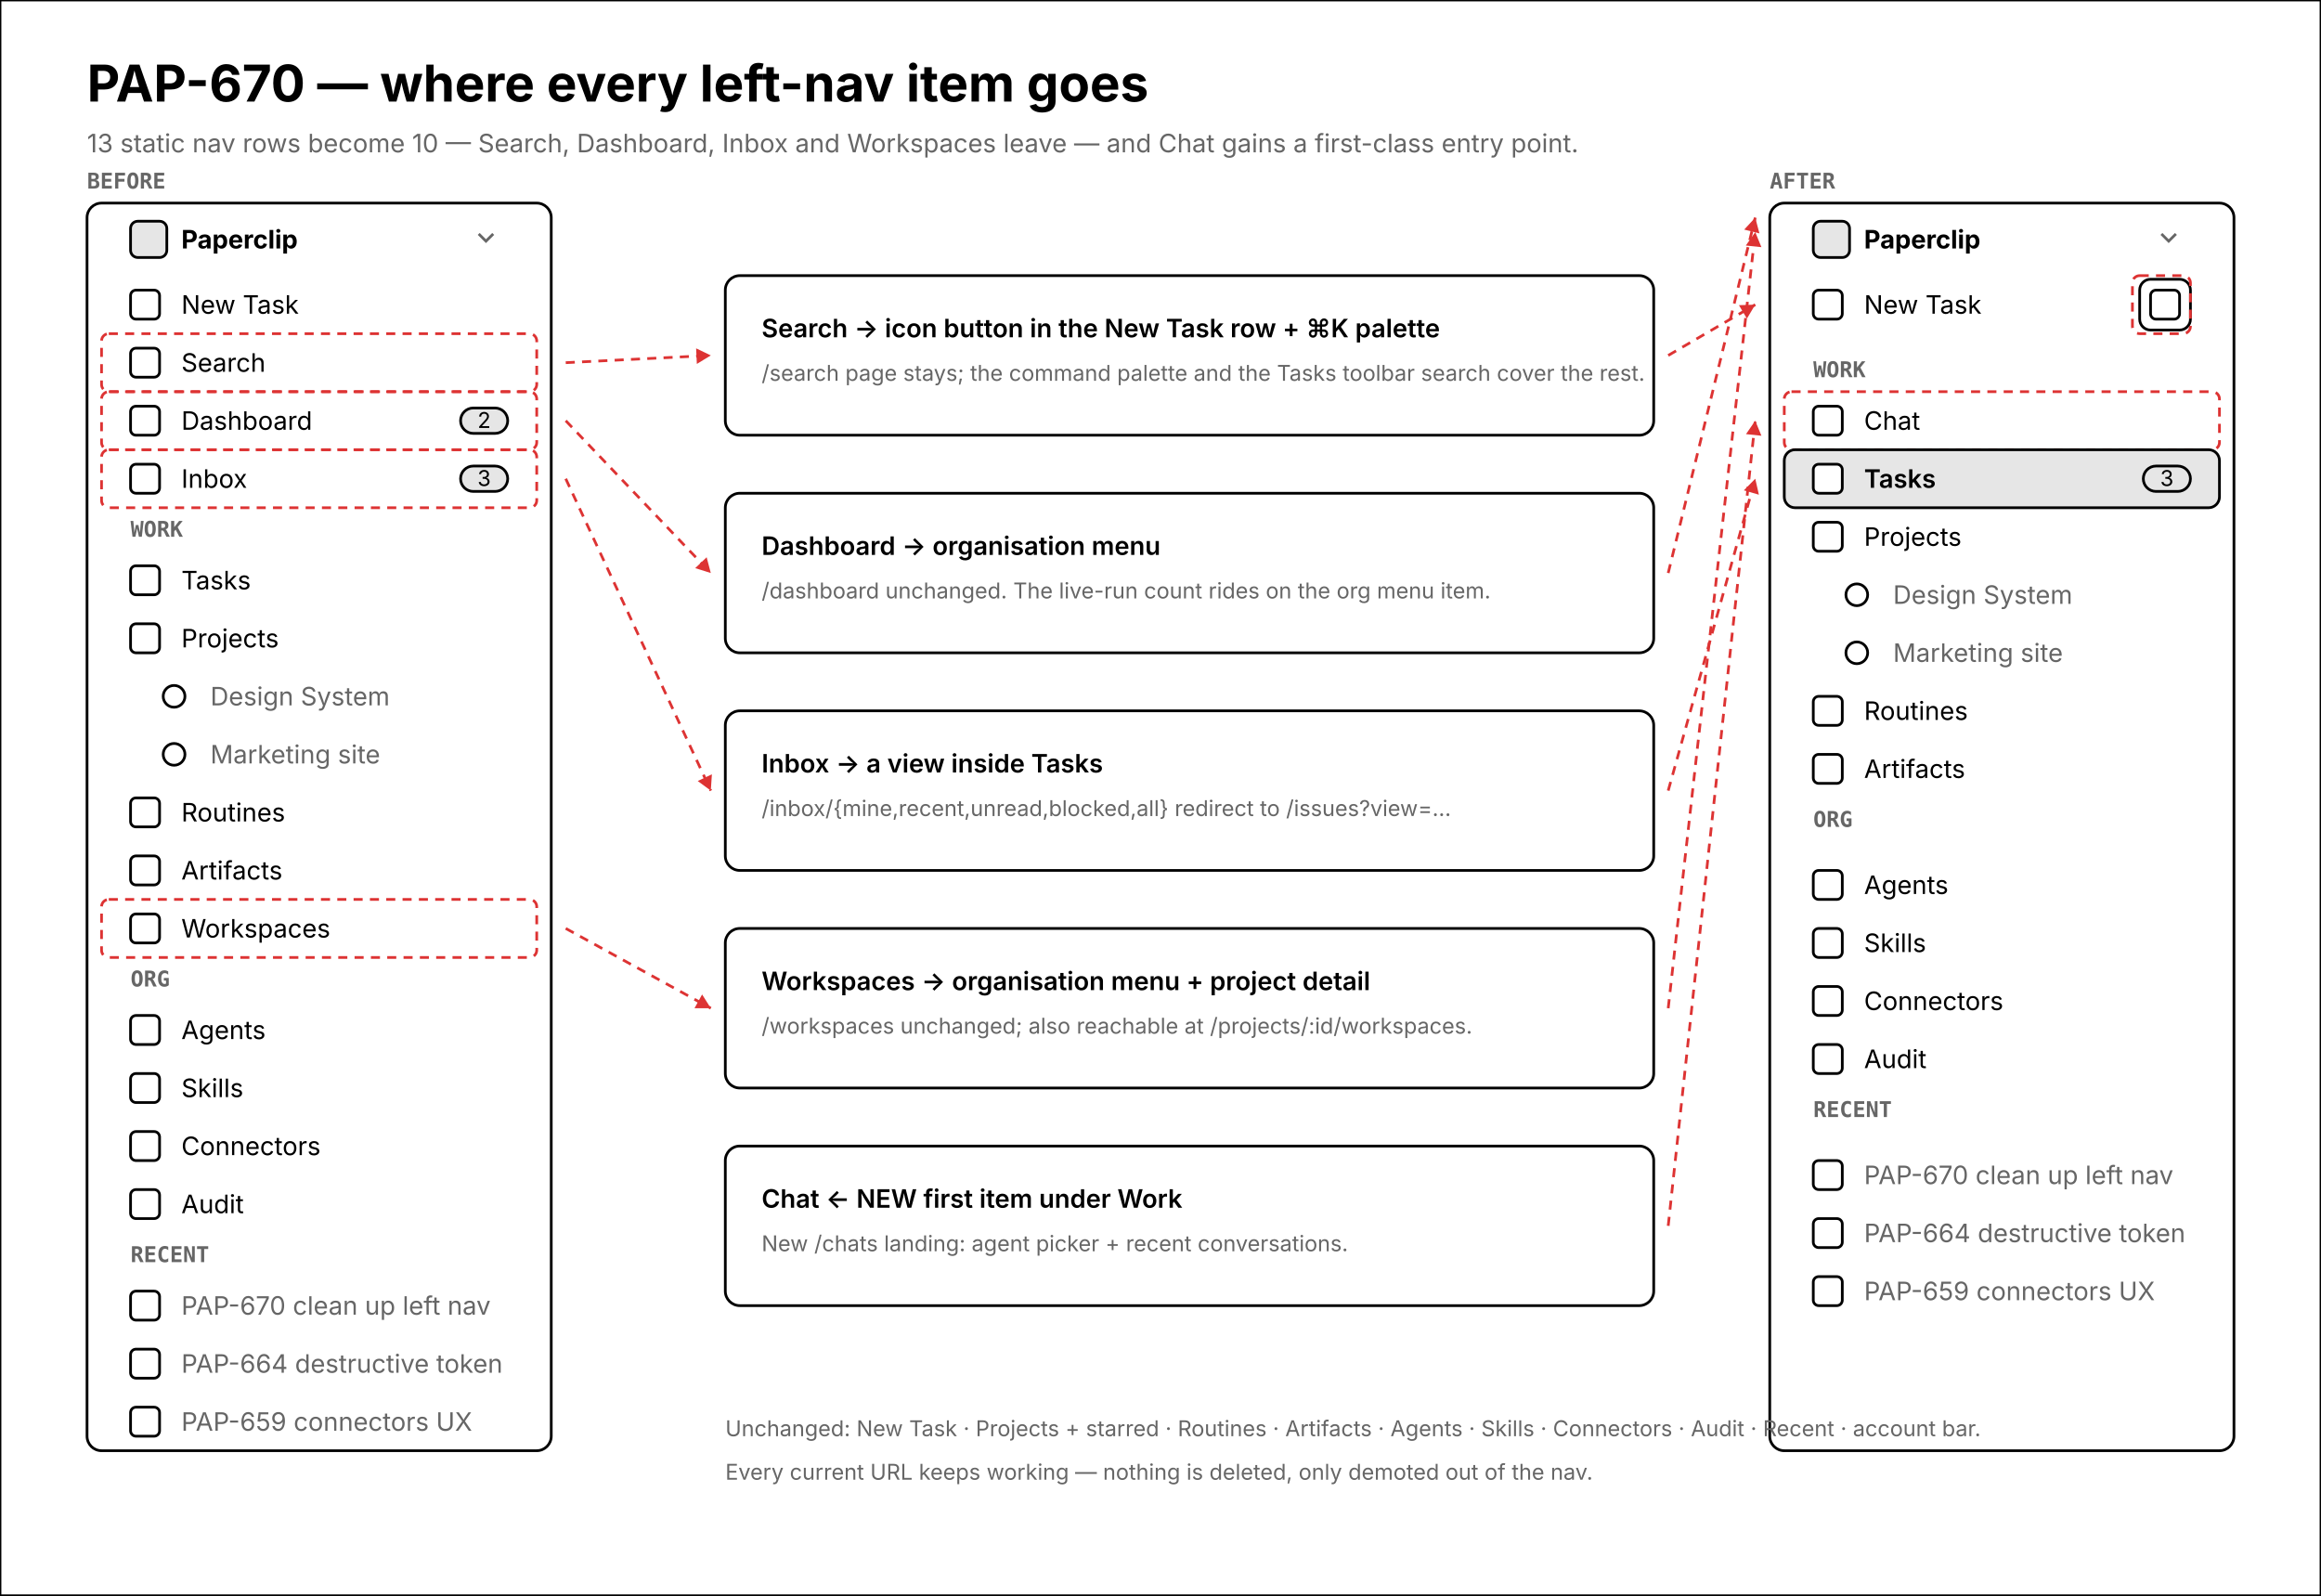
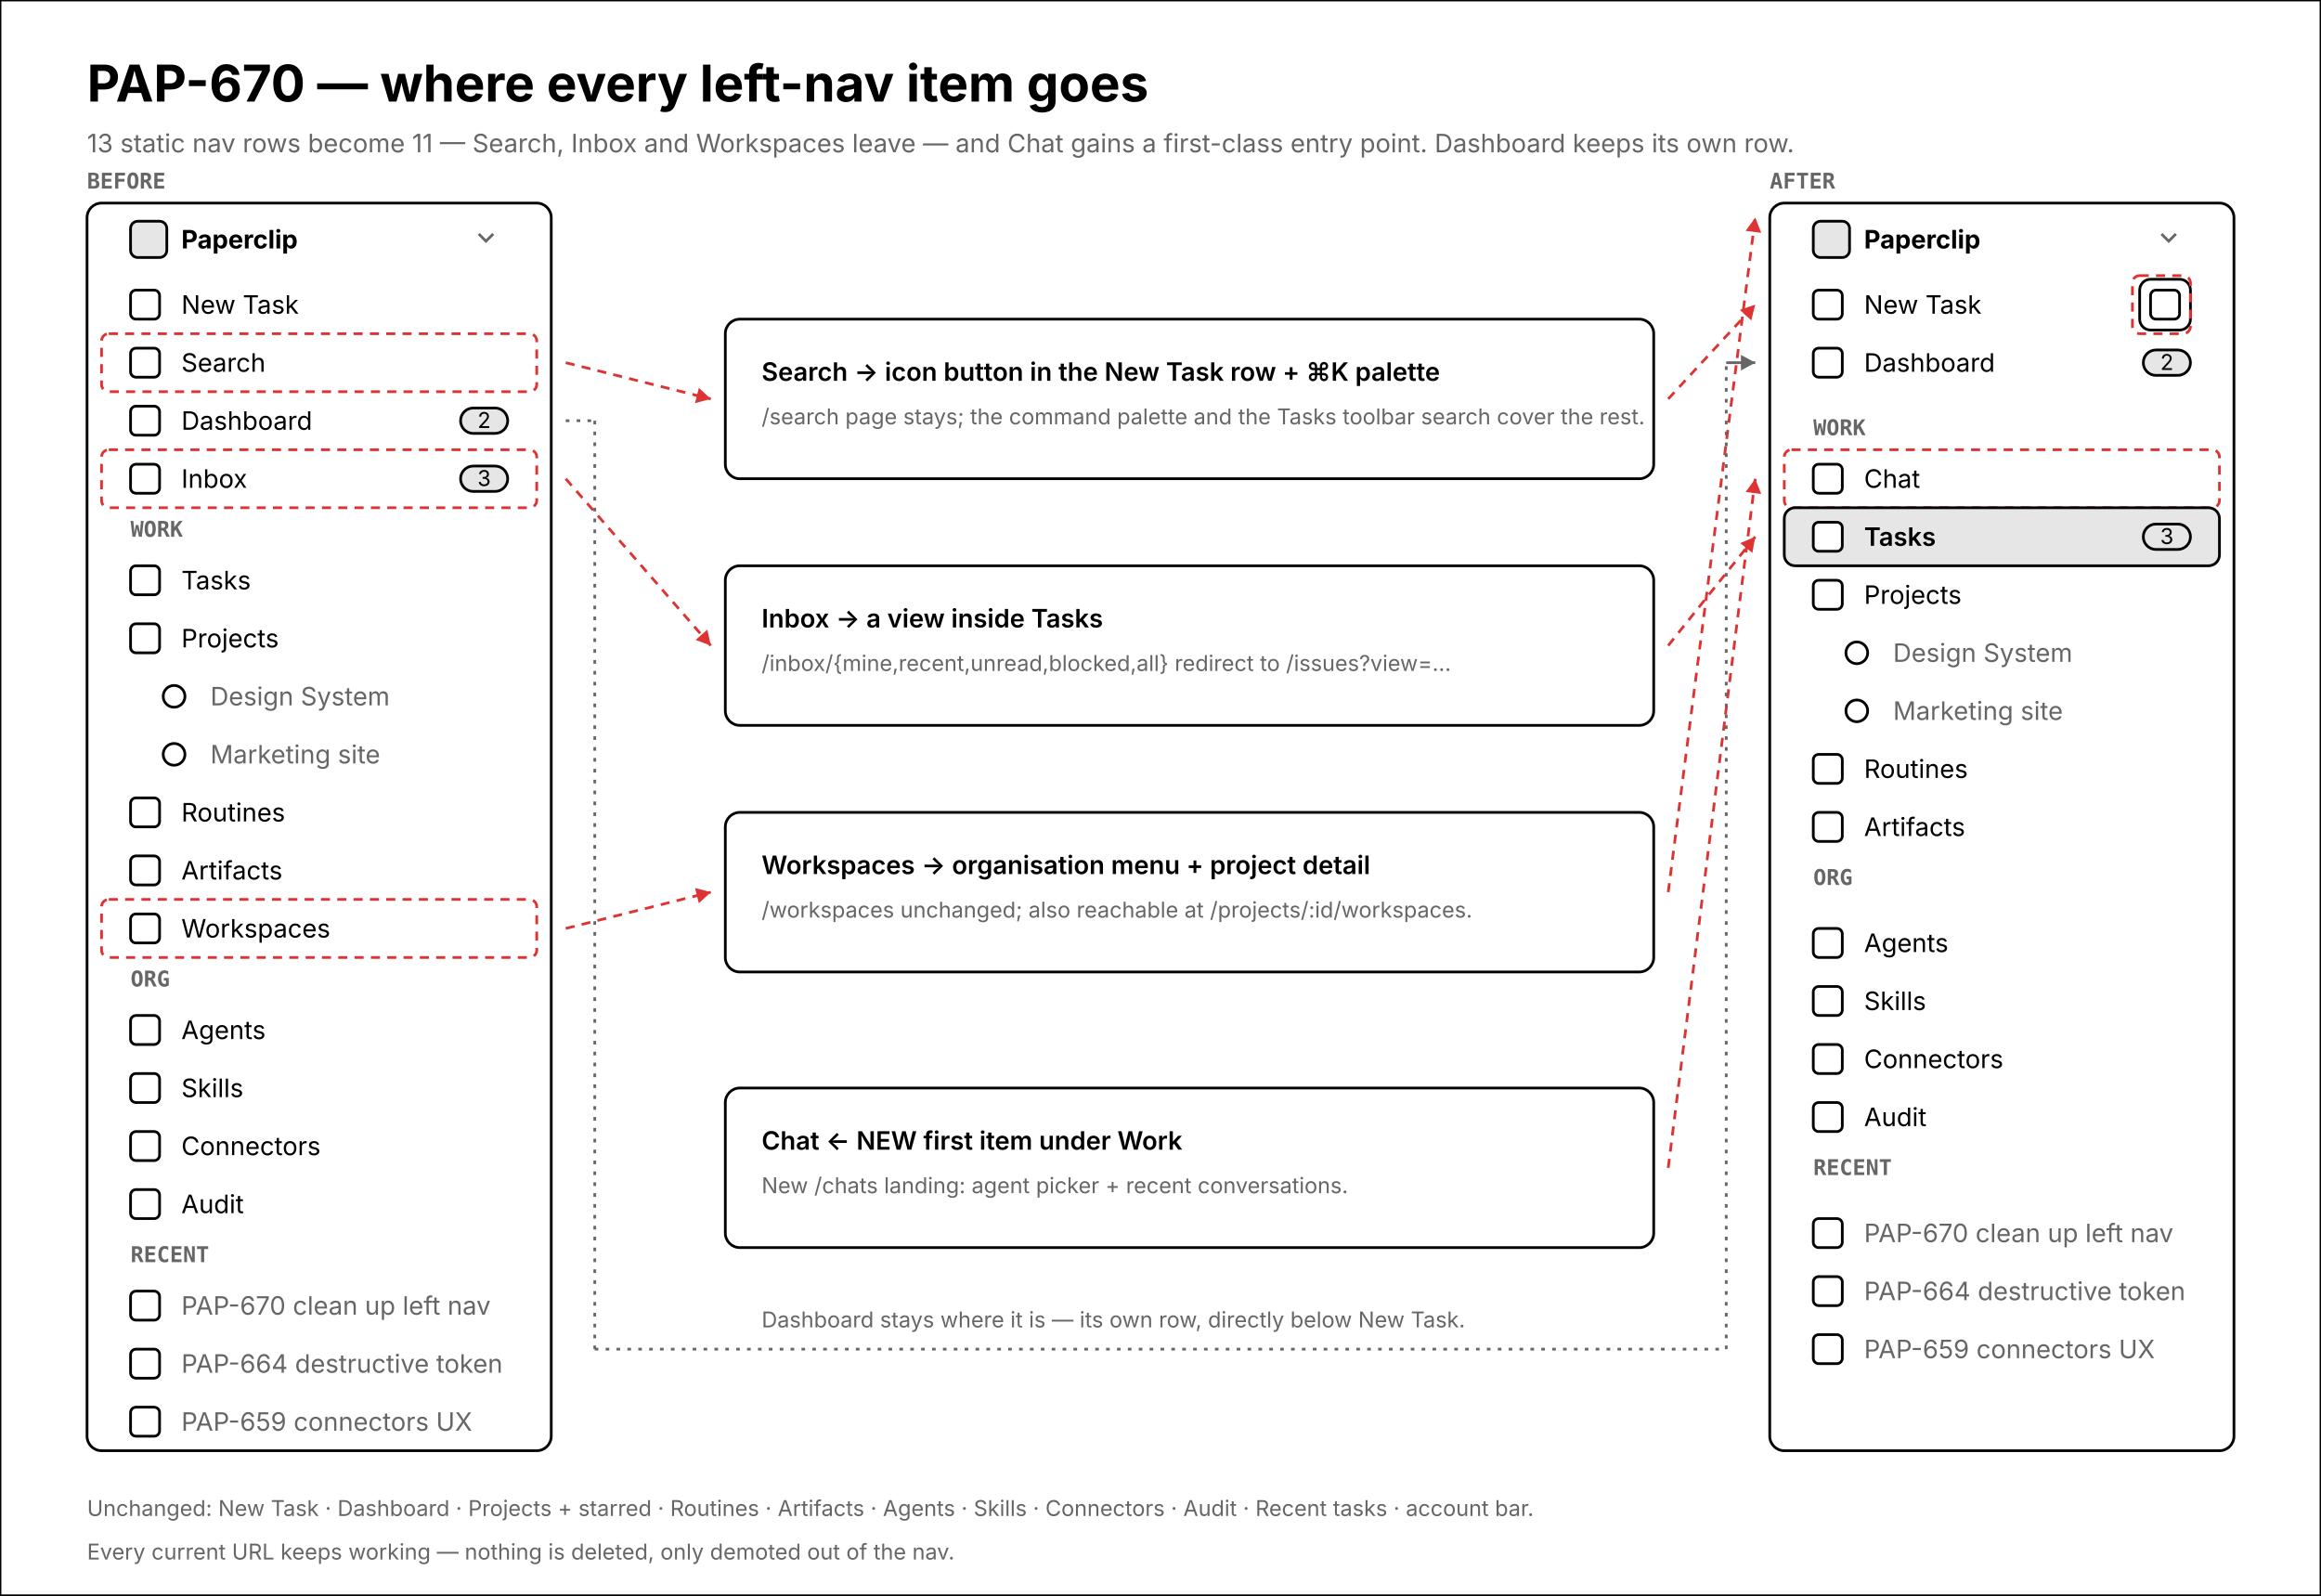
<svg xmlns="http://www.w3.org/2000/svg" width="1280" height="880" viewBox="0 0 1280 880" font-family="-apple-system, system-ui, sans-serif" fill="#fff" stroke="#000" stroke-width="1.5">
  <rect x="0" y="0" width="1280" height="880" />
  <text x="48" y="56" font-size="28" text-anchor="start" stroke="none" fill="#000" font-weight="bold">PAP-670 — where every left-nav item goes</text>
-   <text x="48" y="84" font-size="14" text-anchor="start" stroke="none" fill="#666">13 static nav rows become 10 — Search, Dashboard, Inbox and Workspaces leave — and Chat gains a first-class entry point.</text>
+   <text x="48" y="84" font-size="14" text-anchor="start" stroke="none" fill="#666">13 static nav rows become 11 — Search, Inbox and Workspaces leave — and Chat gains a first-class entry point. Dashboard keeps its own row.</text>
  <text x="48" y="104" font-size="12" text-anchor="start" stroke="none" fill="#666" font-weight="600" font-family="ui-monospace, SFMono-Regular, monospace">BEFORE</text>
  <rect x="48" y="112" width="256" height="688" rx="8" fill="#fff" stroke="#000" stroke-width="1.5" />
-   <rect x="56" y="116" width="240" height="32" rx="6" fill="none" stroke="none" stroke-width="1.5" />
  <rect x="72" y="122" width="20" height="20" rx="4" fill="#e6e6e6" stroke="#000" stroke-width="1.5" />
  <text x="100" y="137" font-size="14" text-anchor="start" stroke="none" fill="#000" font-weight="bold">Paperclip</text>
  <path d="M264,129 l4,4 l4,-4" fill="none" stroke="#666" stroke-width="1.5" />
  <rect x="72" y="160" width="16" height="16" rx="3" fill="#fff" stroke="#000" stroke-width="1.5" />
  <text x="100" y="173" font-size="14" text-anchor="start" stroke="none" fill="#000">New Task</text>
  <rect x="72" y="192" width="16" height="16" rx="3" fill="#fff" stroke="#000" stroke-width="1.5" />
  <text x="100" y="205" font-size="14" text-anchor="start" stroke="none" fill="#000">Search</text>
  <rect x="56" y="184" width="240" height="32" rx="4" fill="none" stroke="#d33" stroke-width="1.5" stroke-dasharray="5 4" />
  <rect x="72" y="224" width="16" height="16" rx="3" fill="#fff" stroke="#000" stroke-width="1.5" />
  <text x="100" y="237" font-size="14" text-anchor="start" stroke="none" fill="#000">Dashboard</text>
  <rect x="254" y="225" width="26" height="14" rx="7" fill="#e6e6e6" stroke="#000" stroke-width="1.5" />
  <text x="267" y="236" font-size="12" text-anchor="middle" stroke="none" fill="#000">2</text>
-   <rect x="56" y="216" width="240" height="32" rx="4" fill="none" stroke="#d33" stroke-width="1.5" stroke-dasharray="5 4" />
  <rect x="72" y="256" width="16" height="16" rx="3" fill="#fff" stroke="#000" stroke-width="1.5" />
  <text x="100" y="269" font-size="14" text-anchor="start" stroke="none" fill="#000">Inbox</text>
  <rect x="254" y="257" width="26" height="14" rx="7" fill="#e6e6e6" stroke="#000" stroke-width="1.5" />
  <text x="267" y="268" font-size="12" text-anchor="middle" stroke="none" fill="#000">3</text>
  <rect x="56" y="248" width="240" height="32" rx="4" fill="none" stroke="#d33" stroke-width="1.5" stroke-dasharray="5 4" />
  <text x="72" y="296" font-size="12" text-anchor="start" stroke="none" fill="#666" font-weight="600" font-family="ui-monospace, SFMono-Regular, monospace">WORK</text>
  <rect x="72" y="312" width="16" height="16" rx="3" fill="#fff" stroke="#000" stroke-width="1.5" />
  <text x="100" y="325" font-size="14" text-anchor="start" stroke="none" fill="#000">Tasks</text>
  <rect x="72" y="344" width="16" height="16" rx="3" fill="#fff" stroke="#000" stroke-width="1.5" />
  <text x="100" y="357" font-size="14" text-anchor="start" stroke="none" fill="#000">Projects</text>
  <circle cx="96" cy="384" r="6" fill="#fff" stroke="#000" stroke-width="1.5" />
  <text x="116" y="389" font-size="14" text-anchor="start" stroke="none" fill="#666">Design System</text>
  <circle cx="96" cy="416" r="6" fill="#fff" stroke="#000" stroke-width="1.5" />
  <text x="116" y="421" font-size="14" text-anchor="start" stroke="none" fill="#666">Marketing site</text>
  <rect x="72" y="440" width="16" height="16" rx="3" fill="#fff" stroke="#000" stroke-width="1.5" />
  <text x="100" y="453" font-size="14" text-anchor="start" stroke="none" fill="#000">Routines</text>
  <rect x="72" y="472" width="16" height="16" rx="3" fill="#fff" stroke="#000" stroke-width="1.5" />
  <text x="100" y="485" font-size="14" text-anchor="start" stroke="none" fill="#000">Artifacts</text>
  <rect x="72" y="504" width="16" height="16" rx="3" fill="#fff" stroke="#000" stroke-width="1.5" />
  <text x="100" y="517" font-size="14" text-anchor="start" stroke="none" fill="#000">Workspaces</text>
  <rect x="56" y="496" width="240" height="32" rx="4" fill="none" stroke="#d33" stroke-width="1.5" stroke-dasharray="5 4" />
  <text x="72" y="544" font-size="12" text-anchor="start" stroke="none" fill="#666" font-weight="600" font-family="ui-monospace, SFMono-Regular, monospace">ORG</text>
  <rect x="72" y="560" width="16" height="16" rx="3" fill="#fff" stroke="#000" stroke-width="1.5" />
  <text x="100" y="573" font-size="14" text-anchor="start" stroke="none" fill="#000">Agents</text>
  <rect x="72" y="592" width="16" height="16" rx="3" fill="#fff" stroke="#000" stroke-width="1.5" />
  <text x="100" y="605" font-size="14" text-anchor="start" stroke="none" fill="#000">Skills</text>
  <rect x="72" y="624" width="16" height="16" rx="3" fill="#fff" stroke="#000" stroke-width="1.5" />
  <text x="100" y="637" font-size="14" text-anchor="start" stroke="none" fill="#000">Connectors</text>
  <rect x="72" y="656" width="16" height="16" rx="3" fill="#fff" stroke="#000" stroke-width="1.5" />
  <text x="100" y="669" font-size="14" text-anchor="start" stroke="none" fill="#000">Audit</text>
  <text x="72" y="696" font-size="12" text-anchor="start" stroke="none" fill="#666" font-weight="600" font-family="ui-monospace, SFMono-Regular, monospace">RECENT</text>
  <rect x="72" y="712" width="16" height="16" rx="3" fill="#fff" stroke="#000" stroke-width="1.5" />
  <text x="100" y="725" font-size="14" text-anchor="start" stroke="none" fill="#666">PAP-670 clean up left nav</text>
  <rect x="72" y="744" width="16" height="16" rx="3" fill="#fff" stroke="#000" stroke-width="1.5" />
  <text x="100" y="757" font-size="14" text-anchor="start" stroke="none" fill="#666">PAP-664 destructive token</text>
  <rect x="72" y="776" width="16" height="16" rx="3" fill="#fff" stroke="#000" stroke-width="1.5" />
  <text x="100" y="789" font-size="14" text-anchor="start" stroke="none" fill="#666">PAP-659 connectors UX</text>
  <text x="976" y="104" font-size="12" text-anchor="start" stroke="none" fill="#666" font-weight="600" font-family="ui-monospace, SFMono-Regular, monospace">AFTER</text>
  <rect x="976" y="112" width="256" height="688" rx="8" fill="#fff" stroke="#000" stroke-width="1.5" />
-   <rect x="984" y="116" width="240" height="32" rx="6" fill="none" stroke="none" stroke-width="1.5" />
  <rect x="1000" y="122" width="20" height="20" rx="4" fill="#e6e6e6" stroke="#000" stroke-width="1.5" />
  <text x="1028" y="137" font-size="14" text-anchor="start" stroke="none" fill="#000" font-weight="bold">Paperclip</text>
  <path d="M1192,129 l4,4 l4,-4" fill="none" stroke="#666" stroke-width="1.5" />
  <rect x="1000" y="160" width="16" height="16" rx="3" fill="#fff" stroke="#000" stroke-width="1.5" />
  <text x="1028" y="173" font-size="14" text-anchor="start" stroke="none" fill="#000">New Task</text>
  <rect x="1180" y="154" width="28" height="28" rx="6" fill="#fff" stroke="#000" stroke-width="1.5" />
  <rect x="1186" y="160" width="16" height="16" rx="3" fill="#fff" stroke="#000" stroke-width="1.5" />
  <rect x="1176" y="152" width="32" height="32" rx="4" fill="none" stroke="#d33" stroke-width="1.5" stroke-dasharray="5 4" />
-   <text x="1000" y="208" font-size="12" text-anchor="start" stroke="none" fill="#666" font-weight="600" font-family="ui-monospace, SFMono-Regular, monospace">WORK</text>
-   <rect x="1000" y="224" width="16" height="16" rx="3" fill="#fff" stroke="#000" stroke-width="1.5" />
-   <text x="1028" y="237" font-size="14" text-anchor="start" stroke="none" fill="#000">Chat</text>
-   <rect x="984" y="216" width="240" height="32" rx="4" fill="none" stroke="#d33" stroke-width="1.5" stroke-dasharray="5 4" />
-   <rect x="984" y="248" width="240" height="32" rx="6" fill="#e6e6e6" stroke="#000" stroke-width="1.5" />
+   <rect x="1000" y="192" width="16" height="16" rx="3" fill="#fff" stroke="#000" stroke-width="1.5" />
+   <text x="1028" y="205" font-size="14" text-anchor="start" stroke="none" fill="#000">Dashboard</text>
+   <rect x="1182" y="193" width="26" height="14" rx="7" fill="#e6e6e6" stroke="#000" stroke-width="1.5" />
+   <text x="1195" y="204" font-size="12" text-anchor="middle" stroke="none" fill="#000">2</text>
+   <text x="1000" y="240" font-size="12" text-anchor="start" stroke="none" fill="#666" font-weight="600" font-family="ui-monospace, SFMono-Regular, monospace">WORK</text>
  <rect x="1000" y="256" width="16" height="16" rx="3" fill="#fff" stroke="#000" stroke-width="1.5" />
-   <text x="1028" y="269" font-size="14" text-anchor="start" stroke="none" fill="#000" font-weight="600">Tasks</text>
-   <rect x="1182" y="257" width="26" height="14" rx="7" fill="#e6e6e6" stroke="#000" stroke-width="1.5" />
-   <text x="1195" y="268" font-size="12" text-anchor="middle" stroke="none" fill="#000">3</text>
+   <text x="1028" y="269" font-size="14" text-anchor="start" stroke="none" fill="#000">Chat</text>
+   <rect x="984" y="248" width="240" height="32" rx="4" fill="none" stroke="#d33" stroke-width="1.5" stroke-dasharray="5 4" />
+   <rect x="984" y="280" width="240" height="32" rx="6" fill="#e6e6e6" stroke="#000" stroke-width="1.5" />
  <rect x="1000" y="288" width="16" height="16" rx="3" fill="#fff" stroke="#000" stroke-width="1.5" />
-   <text x="1028" y="301" font-size="14" text-anchor="start" stroke="none" fill="#000">Projects</text>
-   <circle cx="1024" cy="328" r="6" fill="#fff" stroke="#000" stroke-width="1.5" />
-   <text x="1044" y="333" font-size="14" text-anchor="start" stroke="none" fill="#666">Design System</text>
+   <text x="1028" y="301" font-size="14" text-anchor="start" stroke="none" fill="#000" font-weight="600">Tasks</text>
+   <rect x="1182" y="289" width="26" height="14" rx="7" fill="#e6e6e6" stroke="#000" stroke-width="1.5" />
+   <text x="1195" y="300" font-size="12" text-anchor="middle" stroke="none" fill="#000">3</text>
+   <rect x="1000" y="320" width="16" height="16" rx="3" fill="#fff" stroke="#000" stroke-width="1.5" />
+   <text x="1028" y="333" font-size="14" text-anchor="start" stroke="none" fill="#000">Projects</text>
  <circle cx="1024" cy="360" r="6" fill="#fff" stroke="#000" stroke-width="1.5" />
-   <text x="1044" y="365" font-size="14" text-anchor="start" stroke="none" fill="#666">Marketing site</text>
-   <rect x="1000" y="384" width="16" height="16" rx="3" fill="#fff" stroke="#000" stroke-width="1.5" />
-   <text x="1028" y="397" font-size="14" text-anchor="start" stroke="none" fill="#000">Routines</text>
+   <text x="1044" y="365" font-size="14" text-anchor="start" stroke="none" fill="#666">Design System</text>
+   <circle cx="1024" cy="392" r="6" fill="#fff" stroke="#000" stroke-width="1.5" />
+   <text x="1044" y="397" font-size="14" text-anchor="start" stroke="none" fill="#666">Marketing site</text>
  <rect x="1000" y="416" width="16" height="16" rx="3" fill="#fff" stroke="#000" stroke-width="1.5" />
-   <text x="1028" y="429" font-size="14" text-anchor="start" stroke="none" fill="#000">Artifacts</text>
-   <text x="1000" y="456" font-size="12" text-anchor="start" stroke="none" fill="#666" font-weight="600" font-family="ui-monospace, SFMono-Regular, monospace">ORG</text>
-   <rect x="1000" y="480" width="16" height="16" rx="3" fill="#fff" stroke="#000" stroke-width="1.5" />
-   <text x="1028" y="493" font-size="14" text-anchor="start" stroke="none" fill="#000">Agents</text>
+   <text x="1028" y="429" font-size="14" text-anchor="start" stroke="none" fill="#000">Routines</text>
+   <rect x="1000" y="448" width="16" height="16" rx="3" fill="#fff" stroke="#000" stroke-width="1.5" />
+   <text x="1028" y="461" font-size="14" text-anchor="start" stroke="none" fill="#000">Artifacts</text>
+   <text x="1000" y="488" font-size="12" text-anchor="start" stroke="none" fill="#666" font-weight="600" font-family="ui-monospace, SFMono-Regular, monospace">ORG</text>
  <rect x="1000" y="512" width="16" height="16" rx="3" fill="#fff" stroke="#000" stroke-width="1.5" />
-   <text x="1028" y="525" font-size="14" text-anchor="start" stroke="none" fill="#000">Skills</text>
+   <text x="1028" y="525" font-size="14" text-anchor="start" stroke="none" fill="#000">Agents</text>
  <rect x="1000" y="544" width="16" height="16" rx="3" fill="#fff" stroke="#000" stroke-width="1.5" />
-   <text x="1028" y="557" font-size="14" text-anchor="start" stroke="none" fill="#000">Connectors</text>
+   <text x="1028" y="557" font-size="14" text-anchor="start" stroke="none" fill="#000">Skills</text>
  <rect x="1000" y="576" width="16" height="16" rx="3" fill="#fff" stroke="#000" stroke-width="1.5" />
-   <text x="1028" y="589" font-size="14" text-anchor="start" stroke="none" fill="#000">Audit</text>
-   <text x="1000" y="616" font-size="12" text-anchor="start" stroke="none" fill="#666" font-weight="600" font-family="ui-monospace, SFMono-Regular, monospace">RECENT</text>
-   <rect x="1000" y="640" width="16" height="16" rx="3" fill="#fff" stroke="#000" stroke-width="1.5" />
-   <text x="1028" y="653" font-size="14" text-anchor="start" stroke="none" fill="#666">PAP-670 clean up left nav</text>
+   <text x="1028" y="589" font-size="14" text-anchor="start" stroke="none" fill="#000">Connectors</text>
+   <rect x="1000" y="608" width="16" height="16" rx="3" fill="#fff" stroke="#000" stroke-width="1.5" />
+   <text x="1028" y="621" font-size="14" text-anchor="start" stroke="none" fill="#000">Audit</text>
+   <text x="1000" y="648" font-size="12" text-anchor="start" stroke="none" fill="#666" font-weight="600" font-family="ui-monospace, SFMono-Regular, monospace">RECENT</text>
  <rect x="1000" y="672" width="16" height="16" rx="3" fill="#fff" stroke="#000" stroke-width="1.5" />
-   <text x="1028" y="685" font-size="14" text-anchor="start" stroke="none" fill="#666">PAP-664 destructive token</text>
+   <text x="1028" y="685" font-size="14" text-anchor="start" stroke="none" fill="#666">PAP-670 clean up left nav</text>
  <rect x="1000" y="704" width="16" height="16" rx="3" fill="#fff" stroke="#000" stroke-width="1.5" />
-   <text x="1028" y="717" font-size="14" text-anchor="start" stroke="none" fill="#666">PAP-659 connectors UX</text>
-   <rect x="400" y="152" width="512" height="88" rx="8" fill="#fff" stroke="#000" stroke-width="1.5" />
-   <text x="420" y="186" font-size="14" text-anchor="start" stroke="none" fill="#000" font-weight="600">Search  →  icon button in the New Task row + ⌘K palette</text>
-   <text x="420" y="210" font-size="12" text-anchor="start" stroke="none" fill="#666">/search page stays; the command palette and the Tasks toolbar search cover the rest.</text>
-   <rect x="400" y="272" width="512" height="88" rx="8" fill="#fff" stroke="#000" stroke-width="1.5" />
-   <text x="420" y="306" font-size="14" text-anchor="start" stroke="none" fill="#000" font-weight="600">Dashboard  →  organisation menu</text>
-   <text x="420" y="330" font-size="12" text-anchor="start" stroke="none" fill="#666">/dashboard unchanged. The live-run count rides on the org menu item.</text>
-   <rect x="400" y="392" width="512" height="88" rx="8" fill="#fff" stroke="#000" stroke-width="1.5" />
-   <text x="420" y="426" font-size="14" text-anchor="start" stroke="none" fill="#000" font-weight="600">Inbox  →  a view inside Tasks</text>
-   <text x="420" y="450" font-size="12" text-anchor="start" stroke="none" fill="#666">/inbox/{mine,recent,unread,blocked,all} redirect to /issues?view=…</text>
-   <rect x="400" y="512" width="512" height="88" rx="8" fill="#fff" stroke="#000" stroke-width="1.5" />
-   <text x="420" y="546" font-size="14" text-anchor="start" stroke="none" fill="#000" font-weight="600">Workspaces  →  organisation menu + project detail</text>
-   <text x="420" y="570" font-size="12" text-anchor="start" stroke="none" fill="#666">/workspaces unchanged; also reachable at /projects/:id/workspaces.</text>
-   <rect x="400" y="632" width="512" height="88" rx="8" fill="#fff" stroke="#000" stroke-width="1.5" />
-   <text x="420" y="666" font-size="14" text-anchor="start" stroke="none" fill="#000" font-weight="600">Chat  ←  NEW first item under Work</text>
-   <text x="420" y="690" font-size="12" text-anchor="start" stroke="none" fill="#666">New /chats landing: agent picker + recent conversations.</text>
-   <line x1="312" y1="200" x2="392" y2="196" stroke="#d33" stroke-width="1.5" stroke-dasharray="5 4" />
-   <path d="M392.0,196.0 L384.3,200.7 L383.9,192.1 Z" fill="#d33" stroke="none" />
-   <line x1="312" y1="232" x2="392" y2="316" stroke="#d33" stroke-width="1.5" stroke-dasharray="5 4" />
-   <path d="M392.0,316.0 L383.4,313.3 L389.7,307.3 Z" fill="#d33" stroke="none" />
-   <line x1="312" y1="264" x2="392" y2="436" stroke="#d33" stroke-width="1.5" stroke-dasharray="5 4" />
-   <path d="M392.0,436.0 L384.8,430.7 L392.6,427.0 Z" fill="#d33" stroke="none" />
-   <line x1="312" y1="512" x2="392" y2="556" stroke="#d33" stroke-width="1.5" stroke-dasharray="5 4" />
-   <path d="M392.0,556.0 L383.0,556.0 L387.2,548.4 Z" fill="#d33" stroke="none" />
-   <line x1="920" y1="676" x2="968" y2="232" stroke="#d33" stroke-width="1.5" stroke-dasharray="5 4" />
-   <path d="M968.0,232.0 L971.4,240.3 L962.9,239.4 Z" fill="#d33" stroke="none" />
-   <line x1="920" y1="196" x2="968" y2="168" stroke="#d33" stroke-width="1.5" stroke-dasharray="5 4" />
-   <path d="M968.0,168.0 L963.4,175.7 L959.0,168.3 Z" fill="#d33" stroke="none" />
-   <line x1="920" y1="316" x2="968" y2="120" stroke="#d33" stroke-width="1.5" stroke-dasharray="5 4" />
-   <path d="M968.0,120.0 L970.3,128.7 L961.9,126.6 Z" fill="#d33" stroke="none" />
-   <line x1="920" y1="436" x2="968" y2="264" stroke="#d33" stroke-width="1.5" stroke-dasharray="5 4" />
-   <path d="M968.0,264.0 L970.0,272.8 L961.7,270.4 Z" fill="#d33" stroke="none" />
-   <line x1="920" y1="556" x2="968" y2="128" stroke="#d33" stroke-width="1.5" stroke-dasharray="5 4" />
-   <path d="M968.0,128.0 L971.4,136.3 L962.8,135.4 Z" fill="#d33" stroke="none" />
-   <text x="400" y="792" font-size="12" text-anchor="start" stroke="none" fill="#666">Unchanged: New Task · Projects + starred · Routines · Artifacts · Agents · Skills · Connectors · Audit · Recent · account bar.</text>
-   <text x="400" y="816" font-size="12" text-anchor="start" stroke="none" fill="#666">Every current URL keeps working — nothing is deleted, only demoted out of the nav.</text>
+   <text x="1028" y="717" font-size="14" text-anchor="start" stroke="none" fill="#666">PAP-664 destructive token</text>
+   <rect x="1000" y="736" width="16" height="16" rx="3" fill="#fff" stroke="#000" stroke-width="1.5" />
+   <text x="1028" y="749" font-size="14" text-anchor="start" stroke="none" fill="#666">PAP-659 connectors UX</text>
+   <rect x="400" y="176" width="512" height="88" rx="8" fill="#fff" stroke="#000" stroke-width="1.5" />
+   <text x="420" y="210" font-size="14" text-anchor="start" stroke="none" fill="#000" font-weight="600">Search  →  icon button in the New Task row + ⌘K palette</text>
+   <text x="420" y="234" font-size="12" text-anchor="start" stroke="none" fill="#666">/search page stays; the command palette and the Tasks toolbar search cover the rest.</text>
+   <rect x="400" y="312" width="512" height="88" rx="8" fill="#fff" stroke="#000" stroke-width="1.5" />
+   <text x="420" y="346" font-size="14" text-anchor="start" stroke="none" fill="#000" font-weight="600">Inbox  →  a view inside Tasks</text>
+   <text x="420" y="370" font-size="12" text-anchor="start" stroke="none" fill="#666">/inbox/{mine,recent,unread,blocked,all} redirect to /issues?view=…</text>
+   <rect x="400" y="448" width="512" height="88" rx="8" fill="#fff" stroke="#000" stroke-width="1.5" />
+   <text x="420" y="482" font-size="14" text-anchor="start" stroke="none" fill="#000" font-weight="600">Workspaces  →  organisation menu + project detail</text>
+   <text x="420" y="506" font-size="12" text-anchor="start" stroke="none" fill="#666">/workspaces unchanged; also reachable at /projects/:id/workspaces.</text>
+   <rect x="400" y="600" width="512" height="88" rx="8" fill="#fff" stroke="#000" stroke-width="1.5" />
+   <text x="420" y="634" font-size="14" text-anchor="start" stroke="none" fill="#000" font-weight="600">Chat  ←  NEW first item under Work</text>
+   <text x="420" y="658" font-size="12" text-anchor="start" stroke="none" fill="#666">New /chats landing: agent picker + recent conversations.</text>
+   <line x1="312" y1="200" x2="392" y2="220" stroke="#d33" stroke-width="1.5" stroke-dasharray="5 4" />
+   <path d="M392.0,220.0 L383.3,222.3 L385.4,213.9 Z" fill="#d33" stroke="none" />
+   <line x1="312" y1="264" x2="392" y2="356" stroke="#d33" stroke-width="1.5" stroke-dasharray="5 4" />
+   <path d="M392.0,356.0 L383.6,352.9 L390.1,347.2 Z" fill="#d33" stroke="none" />
+   <line x1="312" y1="512" x2="392" y2="492" stroke="#d33" stroke-width="1.5" stroke-dasharray="5 4" />
+   <path d="M392.0,492.0 L385.4,498.1 L383.3,489.7 Z" fill="#d33" stroke="none" />
+   <line x1="920" y1="220" x2="968" y2="168" stroke="#d33" stroke-width="1.5" stroke-dasharray="5 4" />
+   <path d="M968.0,168.0 L965.8,176.7 L959.5,170.9 Z" fill="#d33" stroke="none" />
+   <line x1="920" y1="356" x2="968" y2="296" stroke="#d33" stroke-width="1.5" stroke-dasharray="5 4" />
+   <path d="M968.0,296.0 L966.4,304.9 L959.7,299.5 Z" fill="#d33" stroke="none" />
+   <line x1="920" y1="492" x2="968" y2="120" stroke="#d33" stroke-width="1.5" stroke-dasharray="5 4" />
+   <path d="M968.0,120.0 L971.3,128.4 L962.7,127.3 Z" fill="#d33" stroke="none" />
+   <line x1="920" y1="644" x2="968" y2="264" stroke="#d33" stroke-width="1.5" stroke-dasharray="5 4" />
+   <path d="M968.0,264.0 L971.3,272.4 L962.7,271.3 Z" fill="#d33" stroke="none" />
+   <line x1="312" y1="232" x2="328" y2="232" stroke="#666" stroke-width="1.5" stroke-dasharray="2 4" />
+   <line x1="328" y1="232" x2="328" y2="744" stroke="#666" stroke-width="1.5" stroke-dasharray="2 4" />
+   <line x1="328" y1="744" x2="952" y2="744" stroke="#666" stroke-width="1.5" stroke-dasharray="2 4" />
+   <line x1="952" y1="744" x2="952" y2="200" stroke="#666" stroke-width="1.5" stroke-dasharray="2 4" />
+   <line x1="952" y1="200" x2="968" y2="200" stroke="#666" stroke-width="1.5" />
+   <path d="M968.0,200.0 L960.1,204.3 L960.1,195.7 Z" fill="#666" stroke="none" />
+   <text x="420" y="732" font-size="12" text-anchor="start" stroke="none" fill="#666">Dashboard stays where it is — its own row, directly below New Task.</text>
+   <text x="48" y="836" font-size="12" text-anchor="start" stroke="none" fill="#666">Unchanged: New Task · Dashboard · Projects + starred · Routines · Artifacts · Agents · Skills · Connectors · Audit · Recent tasks · account bar.</text>
+   <text x="48" y="860" font-size="12" text-anchor="start" stroke="none" fill="#666">Every current URL keeps working — nothing is deleted, only demoted out of the nav.</text>
</svg>
